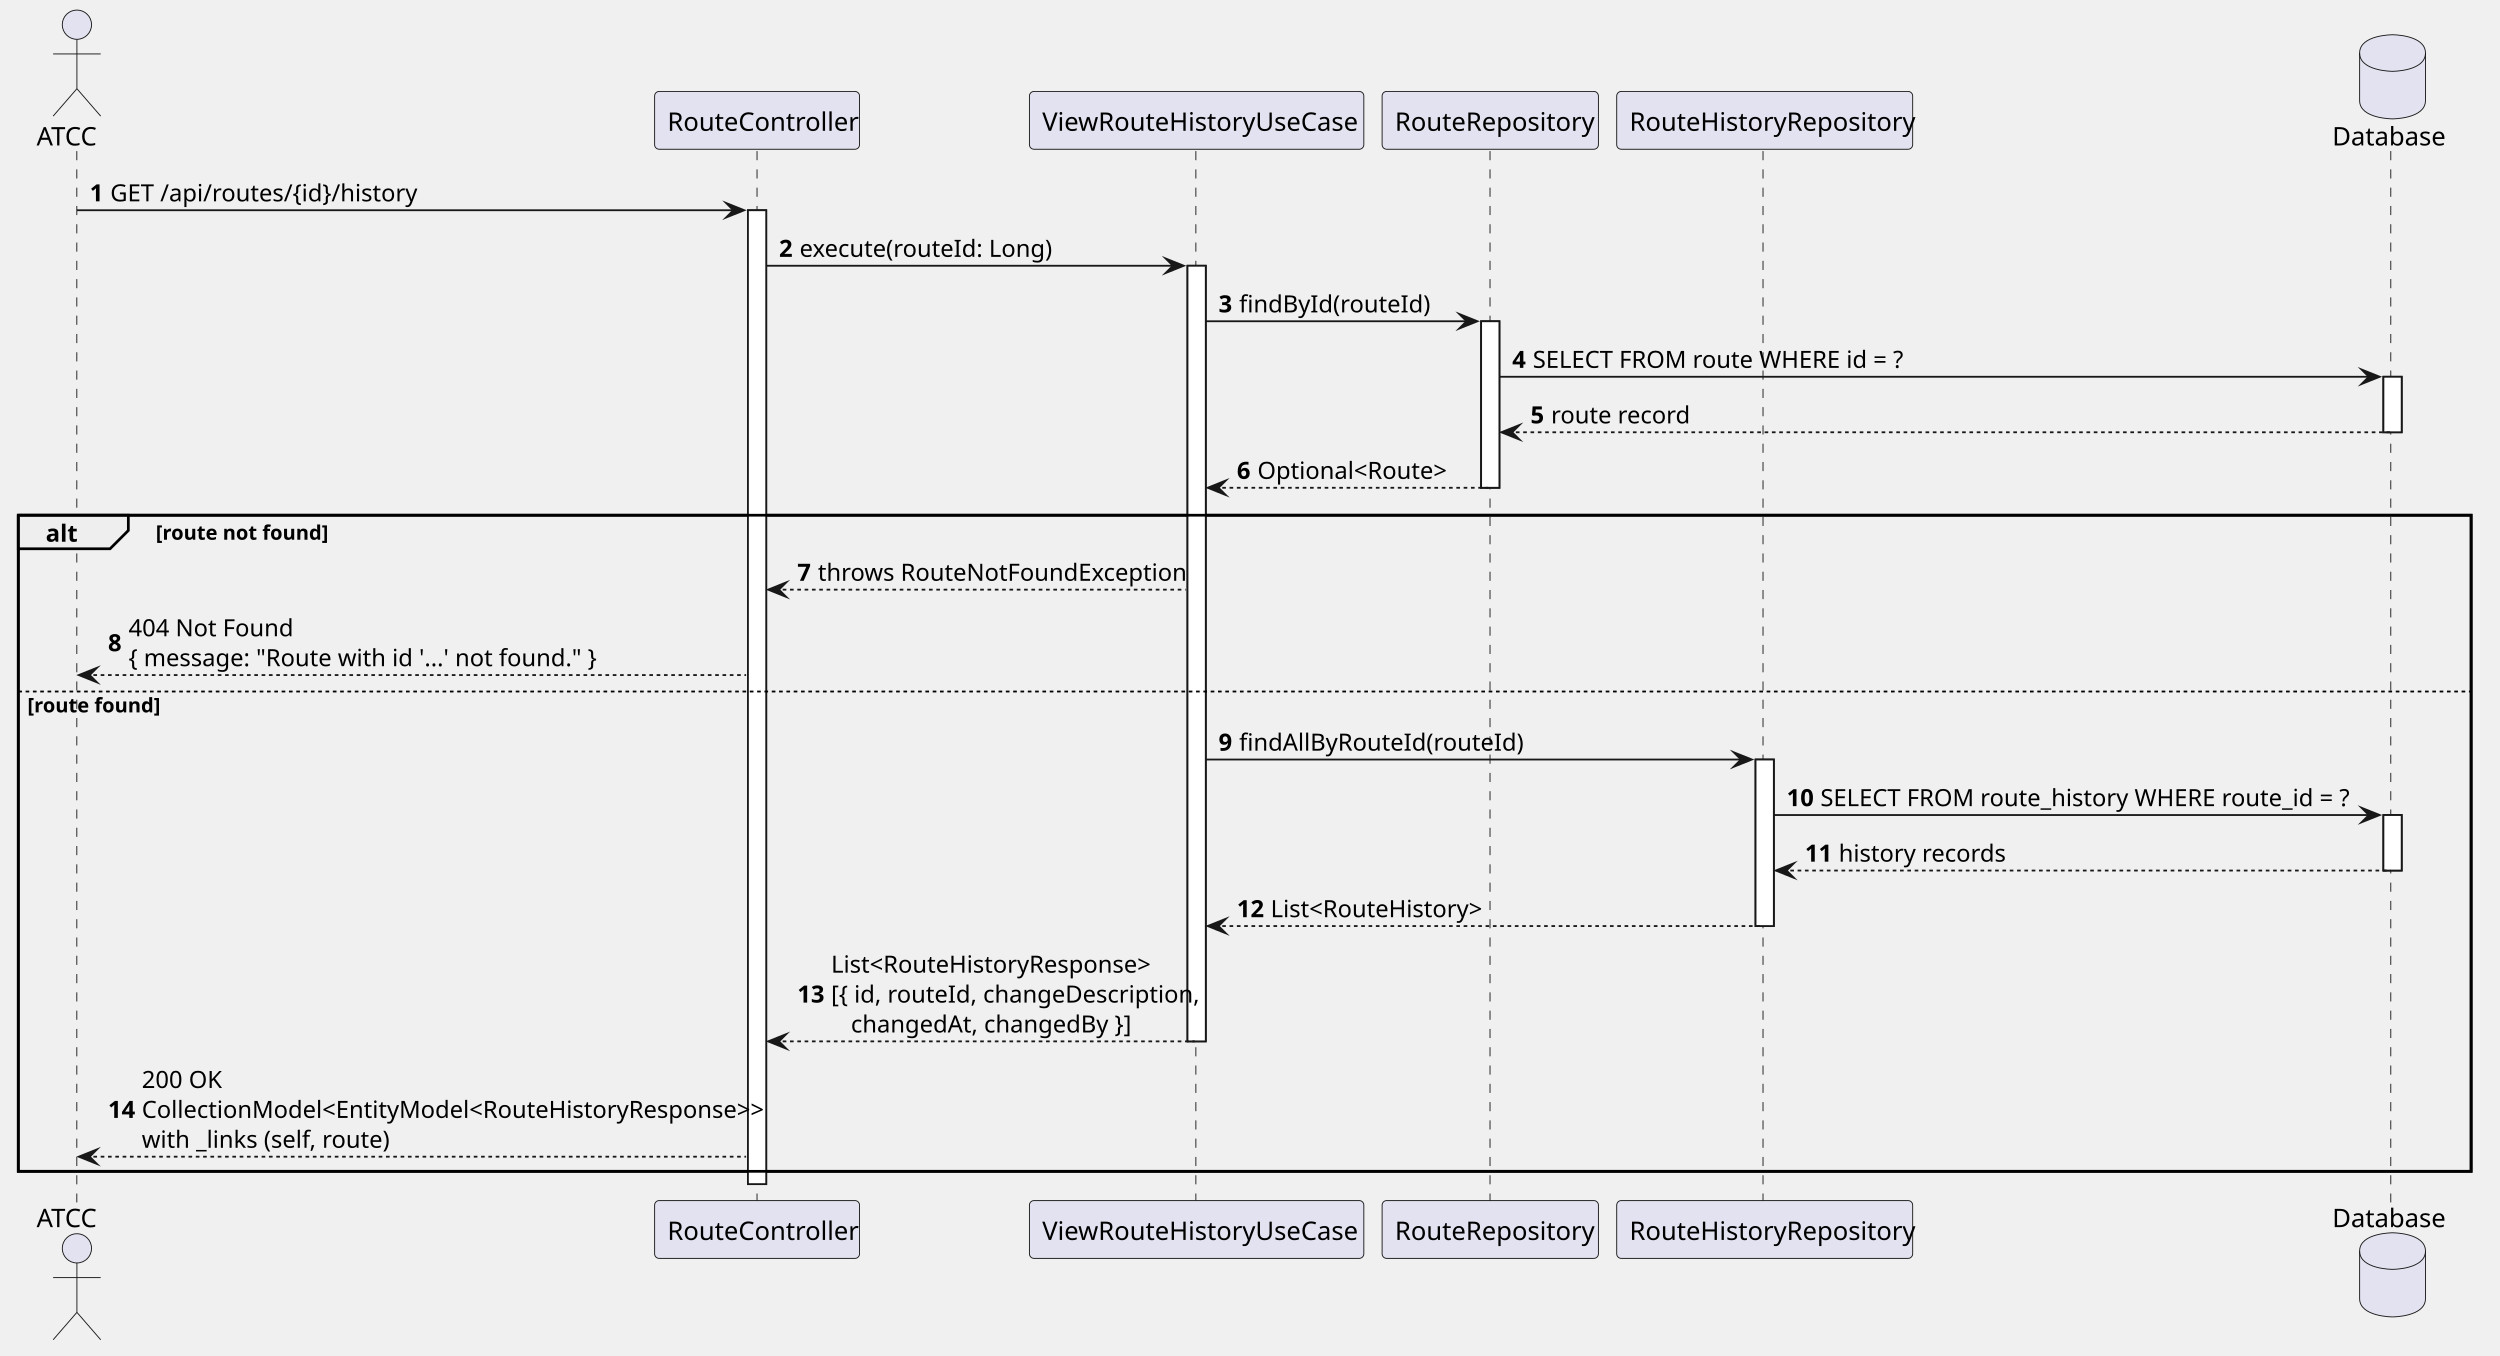
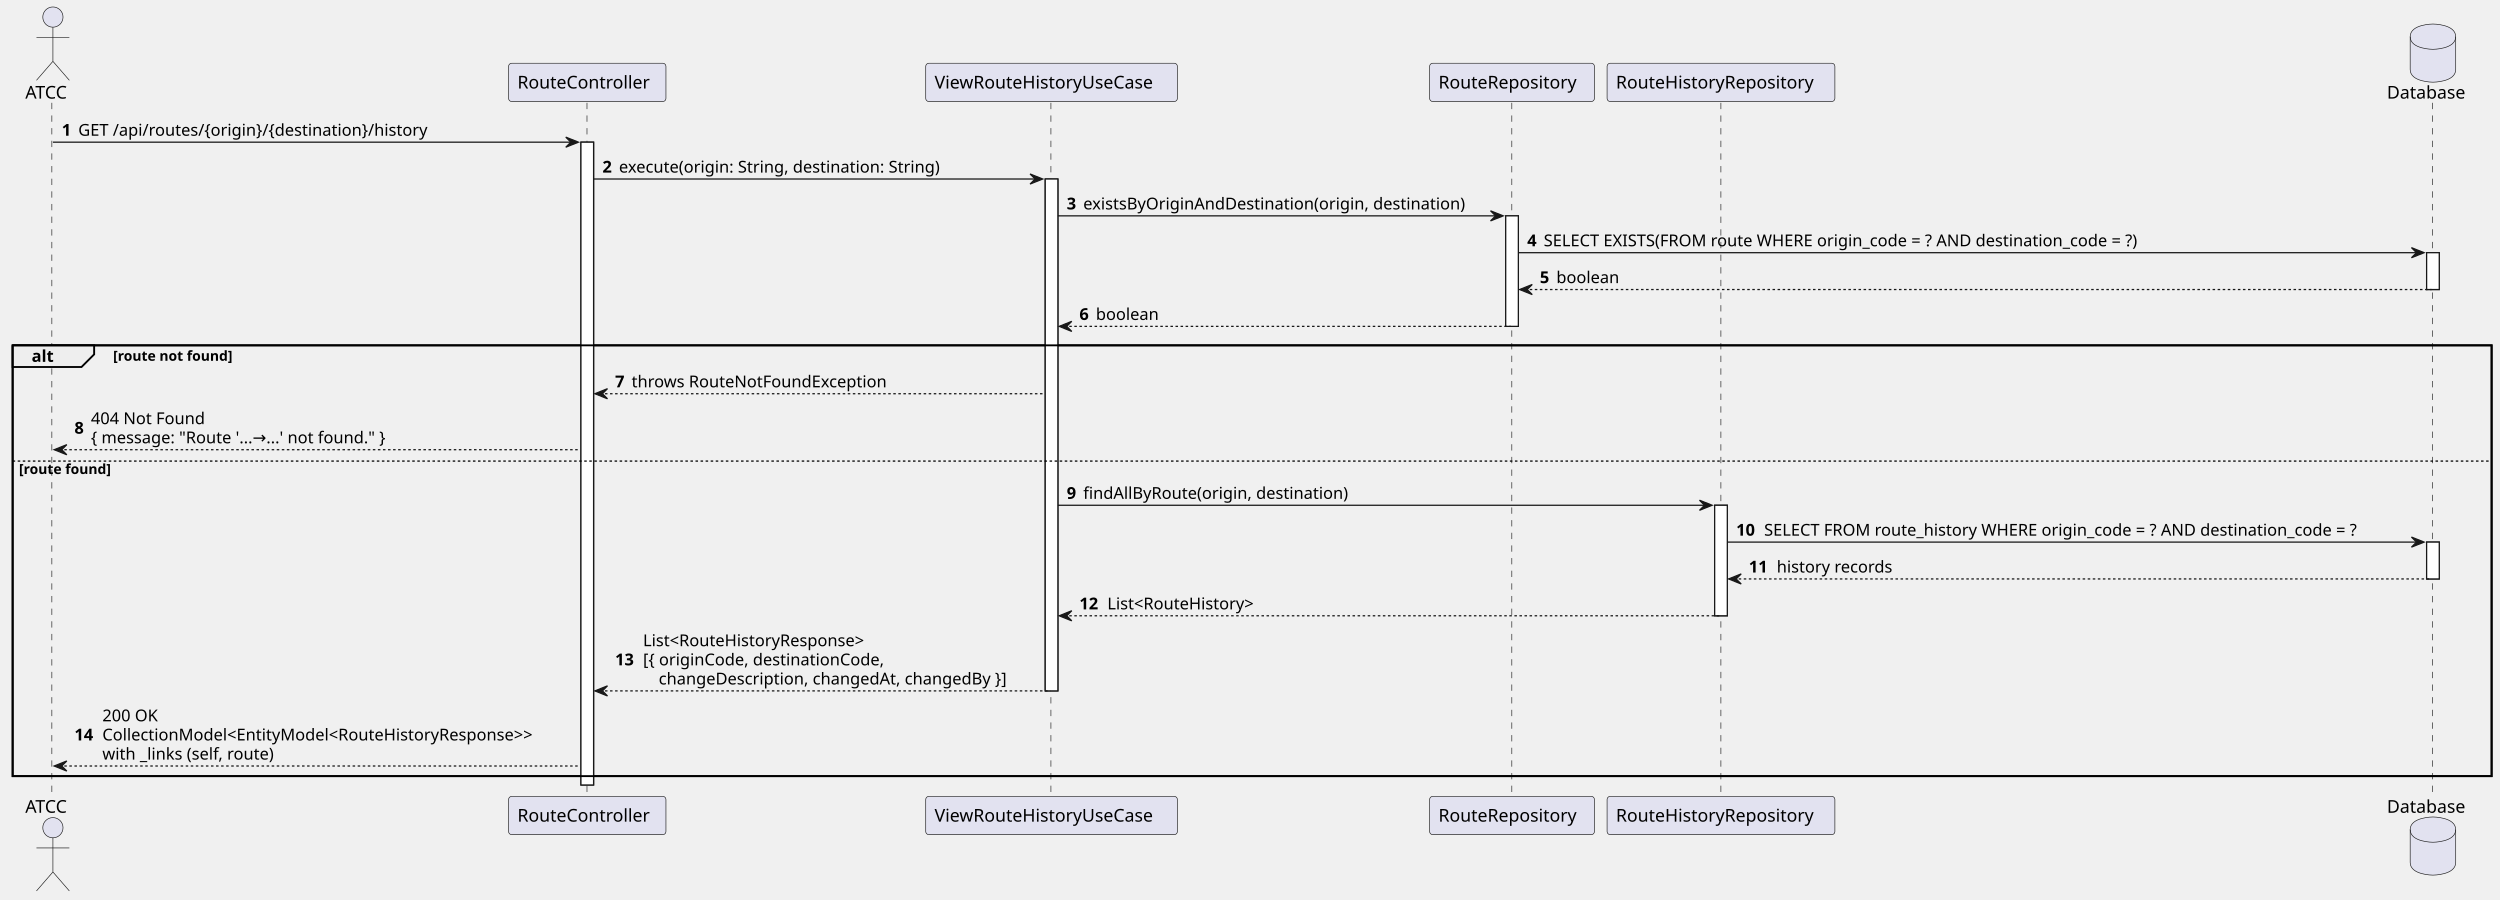
- <svg xmlns="http://www.w3.org/2000/svg" contentStyleType="text/css" data-diagram-type="SEQUENCE" height="741px" preserveAspectRatio="none" style="width:1367px;height:741px;background:#FFFFFF;" version="1.1" viewBox="0 0 1367 741" width="1367px" zoomAndPan="magnify">
+ <svg xmlns="http://www.w3.org/2000/svg" contentStyleType="text/css" data-diagram-type="SEQUENCE" height="711px" preserveAspectRatio="none" style="width:1977px;height:711px;background:#FFFFFF;" version="1.1" viewBox="0 0 1977 711" width="1977px" zoomAndPan="magnify">
  <defs />
  <g>
    <g>
-       <rect fill="#FFFFFF" height="532.516" style="stroke:#181818;stroke-width:1;" width="10" x="408.969" y="114.961" />
-     </g>
-     <g>
-       <rect fill="#FFFFFF" height="424.109" style="stroke:#181818;stroke-width:1;" width="10" x="649.32" y="145.312" />
-     </g>
-     <g>
-       <rect fill="#FFFFFF" height="91.055" style="stroke:#181818;stroke-width:1;" width="10" x="809.878" y="175.664" />
-     </g>
-     <g>
-       <rect fill="#FFFFFF" height="91.055" style="stroke:#181818;stroke-width:1;" width="10" x="959.933" y="415.312" />
-     </g>
-     <g>
-       <rect fill="#FFFFFF" height="30.352" style="stroke:#181818;stroke-width:1;" width="10" x="1303.244" y="206.016" />
-     </g>
-     <g>
-       <rect fill="#FFFFFF" height="30.352" style="stroke:#181818;stroke-width:1;" width="10" x="1303.244" y="445.664" />
-     </g>
-     <rect fill="none" height="358.758" style="stroke:#000000;stroke-width:1.5;" width="1341.209" x="10" y="281.719" />
-     <g class="participant-lifeline" data-entity-uid="part1" data-qualified-name="Actor" data-source-line="2" id="part1-lifeline">
-       <g>
-         <rect fill="#000000" fill-opacity="0" height="574.867" width="8" x="38.055" y="82.609" />
-         <line style="stroke:#181818;stroke-width:0.5;stroke-dasharray:5,5;" x1="42" x2="42" y1="82.609" y2="657.477" />
-       </g>
-     </g>
-     <g class="participant-lifeline" data-entity-uid="part2" data-qualified-name="Ctrl" data-source-line="3" id="part2-lifeline">
-       <g>
-         <rect fill="#000000" fill-opacity="0" height="574.867" width="8" x="409.969" y="82.609" />
-         <line style="stroke:#181818;stroke-width:0.5;stroke-dasharray:5,5;" x1="413.945" x2="413.945" y1="82.609" y2="657.477" />
-       </g>
-     </g>
-     <g class="participant-lifeline" data-entity-uid="part3" data-qualified-name="UC" data-source-line="4" id="part3-lifeline">
-       <g>
-         <rect fill="#000000" fill-opacity="0" height="574.867" width="8" x="650.32" y="82.609" />
-         <line style="stroke:#181818;stroke-width:0.5;stroke-dasharray:5,5;" x1="653.899" x2="653.899" y1="82.609" y2="657.477" />
-       </g>
-     </g>
-     <g class="participant-lifeline" data-entity-uid="part4" data-qualified-name="RouteRepo" data-source-line="5" id="part4-lifeline">
-       <g>
-         <rect fill="#000000" fill-opacity="0" height="574.867" width="8" x="810.878" y="82.609" />
-         <line style="stroke:#181818;stroke-width:0.5;stroke-dasharray:5,5;" x1="814.74" x2="814.74" y1="82.609" y2="657.477" />
-       </g>
-     </g>
-     <g class="participant-lifeline" data-entity-uid="part5" data-qualified-name="HistoryRepo" data-source-line="6" id="part5-lifeline">
-       <g>
-         <rect fill="#000000" fill-opacity="0" height="574.867" width="8" x="960.933" y="82.609" />
-         <line style="stroke:#181818;stroke-width:0.5;stroke-dasharray:5,5;" x1="964.016" x2="964.016" y1="82.609" y2="657.477" />
-       </g>
-     </g>
-     <g class="participant-lifeline" data-entity-uid="part6" data-qualified-name="DB" data-source-line="7" id="part6-lifeline">
-       <g>
-         <rect fill="#000000" fill-opacity="0" height="574.867" width="8" x="1304.244" y="82.609" />
-         <line style="stroke:#181818;stroke-width:0.5;stroke-dasharray:5,5;" x1="1307.279" x2="1307.279" y1="82.609" y2="657.477" />
-       </g>
-     </g>
-     <g class="participant participant-head" data-entity-uid="part1" data-qualified-name="Actor" data-source-line="2" id="part1-head">
-       <text fill="#000000" font-family="sans-serif" font-size="14" lengthAdjust="spacing" textLength="38.11" x="20" y="79.533">ATCC</text>
-       <ellipse cx="42.055" cy="13.5" fill="#E2E2F0" rx="8" ry="8" style="stroke:#181818;stroke-width:0.5;" />
-       <path d="M42.055,21.5 L42.055,48.5 M29.055,29.5 L55.055,29.5 M42.055,48.5 L29.055,63.5 M42.055,48.5 L55.055,63.5" fill="none" style="stroke:#181818;stroke-width:0.5;" />
-     </g>
-     <g class="participant participant-tail" data-entity-uid="part1" data-qualified-name="Actor" data-source-line="2" id="part1-tail">
-       <text fill="#000000" font-family="sans-serif" font-size="14" lengthAdjust="spacing" textLength="38.11" x="20" y="671.01">ATCC</text>
-       <ellipse cx="42.055" cy="682.586" fill="#E2E2F0" rx="8" ry="8" style="stroke:#181818;stroke-width:0.5;" />
-       <path d="M42.055,690.586 L42.055,717.586 M29.055,698.586 L55.055,698.586 M42.055,717.586 L29.055,732.586 M42.055,717.586 L55.055,732.586" fill="none" style="stroke:#181818;stroke-width:0.5;" />
-     </g>
-     <g class="participant participant-head" data-entity-uid="part2" data-qualified-name="Ctrl" data-source-line="3" id="part2-head">
-       <rect fill="#E2E2F0" height="31.609" rx="2.5" ry="2.5" style="stroke:#181818;stroke-width:0.5;" width="112.048" x="357.945" y="50" />
-       <text fill="#000000" font-family="sans-serif" font-size="14" lengthAdjust="spacing" textLength="98.048" x="364.945" y="71.533">RouteController</text>
-     </g>
-     <g class="participant participant-tail" data-entity-uid="part2" data-qualified-name="Ctrl" data-source-line="3" id="part2-tail">
-       <rect fill="#E2E2F0" height="31.609" rx="2.5" ry="2.5" style="stroke:#181818;stroke-width:0.5;" width="112.048" x="357.945" y="656.477" />
-       <text fill="#000000" font-family="sans-serif" font-size="14" lengthAdjust="spacing" textLength="98.048" x="364.945" y="678.01">RouteController</text>
-     </g>
-     <g class="participant participant-head" data-entity-uid="part3" data-qualified-name="UC" data-source-line="4" id="part3-head">
-       <rect fill="#E2E2F0" height="31.609" rx="2.5" ry="2.5" style="stroke:#181818;stroke-width:0.5;" width="182.841" x="562.899" y="50" />
-       <text fill="#000000" font-family="sans-serif" font-size="14" lengthAdjust="spacing" textLength="168.841" x="569.899" y="71.533">ViewRouteHistoryUseCase</text>
-     </g>
-     <g class="participant participant-tail" data-entity-uid="part3" data-qualified-name="UC" data-source-line="4" id="part3-tail">
-       <rect fill="#E2E2F0" height="31.609" rx="2.5" ry="2.5" style="stroke:#181818;stroke-width:0.5;" width="182.841" x="562.899" y="656.477" />
-       <text fill="#000000" font-family="sans-serif" font-size="14" lengthAdjust="spacing" textLength="168.841" x="569.899" y="678.01">ViewRouteHistoryUseCase</text>
-     </g>
-     <g class="participant participant-head" data-entity-uid="part4" data-qualified-name="RouteRepo" data-source-line="5" id="part4-head">
-       <rect fill="#E2E2F0" height="31.609" rx="2.5" ry="2.5" style="stroke:#181818;stroke-width:0.5;" width="118.275" x="755.74" y="50" />
-       <text fill="#000000" font-family="sans-serif" font-size="14" lengthAdjust="spacing" textLength="104.275" x="762.74" y="71.533">RouteRepository</text>
-     </g>
-     <g class="participant participant-tail" data-entity-uid="part4" data-qualified-name="RouteRepo" data-source-line="5" id="part4-tail">
-       <rect fill="#E2E2F0" height="31.609" rx="2.5" ry="2.5" style="stroke:#181818;stroke-width:0.5;" width="118.275" x="755.74" y="656.477" />
-       <text fill="#000000" font-family="sans-serif" font-size="14" lengthAdjust="spacing" textLength="104.275" x="762.74" y="678.01">RouteRepository</text>
-     </g>
-     <g class="participant participant-head" data-entity-uid="part5" data-qualified-name="HistoryRepo" data-source-line="6" id="part5-head">
-       <rect fill="#E2E2F0" height="31.609" rx="2.5" ry="2.5" style="stroke:#181818;stroke-width:0.5;" width="161.834" x="884.016" y="50" />
-       <text fill="#000000" font-family="sans-serif" font-size="14" lengthAdjust="spacing" textLength="147.834" x="891.016" y="71.533">RouteHistoryRepository</text>
-     </g>
-     <g class="participant participant-tail" data-entity-uid="part5" data-qualified-name="HistoryRepo" data-source-line="6" id="part5-tail">
-       <rect fill="#E2E2F0" height="31.609" rx="2.5" ry="2.5" style="stroke:#181818;stroke-width:0.5;" width="161.834" x="884.016" y="656.477" />
-       <text fill="#000000" font-family="sans-serif" font-size="14" lengthAdjust="spacing" textLength="147.834" x="891.016" y="678.01">RouteHistoryRepository</text>
-     </g>
-     <g class="participant participant-head" data-entity-uid="part6" data-qualified-name="DB" data-source-line="7" id="part6-head">
-       <text fill="#000000" font-family="sans-serif" font-size="14" lengthAdjust="spacing" textLength="59.931" x="1275.279" y="79.533">Database</text>
-       <path d="M1290.244,29 C1290.244,19 1308.244,19 1308.244,19 C1308.244,19 1326.244,19 1326.244,29 L1326.244,55 C1326.244,65 1308.244,65 1308.244,65 C1308.244,65 1290.244,65 1290.244,55 L1290.244,29" fill="#E2E2F0" style="stroke:#181818;stroke-width:0.5;" />
-       <path d="M1290.244,29 C1290.244,39 1308.244,39 1308.244,39 C1308.244,39 1326.244,39 1326.244,29" fill="none" style="stroke:#181818;stroke-width:0.5;" />
-     </g>
-     <g class="participant participant-tail" data-entity-uid="part6" data-qualified-name="DB" data-source-line="7" id="part6-tail">
-       <text fill="#000000" font-family="sans-serif" font-size="14" lengthAdjust="spacing" textLength="59.931" x="1275.279" y="671.01">Database</text>
-       <path d="M1290.244,684.086 C1290.244,674.086 1308.244,674.086 1308.244,674.086 C1308.244,674.086 1326.244,674.086 1326.244,684.086 L1326.244,710.086 C1326.244,720.086 1308.244,720.086 1308.244,720.086 C1308.244,720.086 1290.244,720.086 1290.244,710.086 L1290.244,684.086" fill="#E2E2F0" style="stroke:#181818;stroke-width:0.5;" />
-       <path d="M1290.244,684.086 C1290.244,694.086 1308.244,694.086 1308.244,694.086 C1308.244,694.086 1326.244,694.086 1326.244,684.086" fill="none" style="stroke:#181818;stroke-width:0.5;" />
-     </g>
-     <g>
-       <rect fill="#FFFFFF" height="532.516" style="stroke:#181818;stroke-width:1;" width="10" x="408.969" y="114.961" />
-     </g>
-     <g>
-       <rect fill="#FFFFFF" height="424.109" style="stroke:#181818;stroke-width:1;" width="10" x="649.32" y="145.312" />
-     </g>
-     <g>
-       <rect fill="#FFFFFF" height="91.055" style="stroke:#181818;stroke-width:1;" width="10" x="809.878" y="175.664" />
-     </g>
-     <g>
-       <rect fill="#FFFFFF" height="91.055" style="stroke:#181818;stroke-width:1;" width="10" x="959.933" y="415.312" />
-     </g>
-     <g>
-       <rect fill="#FFFFFF" height="30.352" style="stroke:#181818;stroke-width:1;" width="10" x="1303.244" y="206.016" />
-     </g>
-     <g>
-       <rect fill="#FFFFFF" height="30.352" style="stroke:#181818;stroke-width:1;" width="10" x="1303.244" y="445.664" />
-     </g>
-     <g class="message" data-entity-1="part1" data-entity-2="part2" data-source-line="9" id="msg1">
-       <polygon fill="#181818" points="396.969,110.961,406.969,114.961,396.969,118.961,400.969,114.961" style="stroke:#181818;stroke-width:1;stroke-linejoin:miter;stroke-miterlimit:10;" />
-       <line style="stroke:#181818;stroke-width:1;" x1="42.055" x2="402.969" y1="114.961" y2="114.961" />
-       <text fill="#000000" font-family="sans-serif" font-size="13" font-weight="700" lengthAdjust="spacing" textLength="7.23" x="49.055" y="110.105">1</text>
-       <text fill="#000000" font-family="sans-serif" font-size="13" lengthAdjust="spacing" textLength="155.352" x="60.285" y="110.105">GET /api/routes/{id}/history</text>
-     </g>
-     <g class="message" data-entity-1="part2" data-entity-2="part3" data-source-line="12" id="msg2">
-       <polygon fill="#181818" points="637.32,141.312,647.32,145.312,637.32,149.312,641.32,145.312" style="stroke:#181818;stroke-width:1;stroke-linejoin:miter;stroke-miterlimit:10;" />
-       <line style="stroke:#181818;stroke-width:1;" x1="418.969" x2="643.32" y1="145.312" y2="145.312" />
-       <text fill="#000000" font-family="sans-serif" font-size="13" font-weight="700" lengthAdjust="spacing" textLength="7.23" x="425.969" y="140.456">2</text>
-       <text fill="#000000" font-family="sans-serif" font-size="13" lengthAdjust="spacing" textLength="130.806" x="437.199" y="140.456">execute(routeId: Long)</text>
-     </g>
-     <g class="message" data-entity-1="part3" data-entity-2="part4" data-source-line="15" id="msg3">
-       <polygon fill="#181818" points="797.878,171.664,807.878,175.664,797.878,179.664,801.878,175.664" style="stroke:#181818;stroke-width:1;stroke-linejoin:miter;stroke-miterlimit:10;" />
-       <line style="stroke:#181818;stroke-width:1;" x1="659.32" x2="803.878" y1="175.664" y2="175.664" />
-       <text fill="#000000" font-family="sans-serif" font-size="13" font-weight="700" lengthAdjust="spacing" textLength="7.23" x="666.32" y="170.808">3</text>
-       <text fill="#000000" font-family="sans-serif" font-size="13" lengthAdjust="spacing" textLength="96.103" x="677.55" y="170.808">findById(routeId)</text>
-     </g>
-     <g class="message" data-entity-1="part4" data-entity-2="part6" data-source-line="17" id="msg4">
-       <polygon fill="#181818" points="1291.244,202.016,1301.244,206.016,1291.244,210.016,1295.244,206.016" style="stroke:#181818;stroke-width:1;stroke-linejoin:miter;stroke-miterlimit:10;" />
-       <line style="stroke:#181818;stroke-width:1;" x1="819.878" x2="1297.244" y1="206.016" y2="206.016" />
-       <text fill="#000000" font-family="sans-serif" font-size="13" font-weight="700" lengthAdjust="spacing" textLength="7.23" x="826.878" y="201.159">4</text>
-       <text fill="#000000" font-family="sans-serif" font-size="13" lengthAdjust="spacing" textLength="213.472" x="838.108" y="201.159">SELECT FROM route WHERE id = ?</text>
-     </g>
-     <g class="message" data-entity-1="part6" data-entity-2="part4" data-source-line="19" id="msg5">
-       <polygon fill="#181818" points="830.878,232.367,820.878,236.367,830.878,240.367,826.878,236.367" style="stroke:#181818;stroke-width:1;stroke-linejoin:miter;stroke-miterlimit:10;" />
-       <line style="stroke:#181818;stroke-width:1;stroke-dasharray:2,2;" x1="824.878" x2="1307.244" y1="236.367" y2="236.367" />
-       <text fill="#000000" font-family="sans-serif" font-size="13" font-weight="700" lengthAdjust="spacing" textLength="7.23" x="836.878" y="231.511">5</text>
-       <text fill="#000000" font-family="sans-serif" font-size="13" lengthAdjust="spacing" textLength="70.091" x="848.108" y="231.511">route record</text>
-     </g>
-     <g class="message" data-entity-1="part4" data-entity-2="part3" data-source-line="21" id="msg6">
-       <polygon fill="#181818" points="670.32,262.719,660.32,266.719,670.32,270.719,666.32,266.719" style="stroke:#181818;stroke-width:1;stroke-linejoin:miter;stroke-miterlimit:10;" />
-       <line style="stroke:#181818;stroke-width:1;stroke-dasharray:2,2;" x1="664.32" x2="813.878" y1="266.719" y2="266.719" />
-       <text fill="#000000" font-family="sans-serif" font-size="13" font-weight="700" lengthAdjust="spacing" textLength="7.23" x="676.32" y="261.862">6</text>
-       <text fill="#000000" font-family="sans-serif" font-size="13" lengthAdjust="spacing" textLength="98.293" x="687.55" y="261.862">Optional&lt;Route&gt;</text>
-     </g>
-     <path d="M10,281.719 L70.171,281.719 L70.171,290.07 L60.171,300.07 L10,300.07 L10,281.719" fill="#EEEEEE" style="stroke:#000000;stroke-width:1.5;" />
-     <rect fill="none" height="358.758" style="stroke:#000000;stroke-width:1.5;" width="1341.209" x="10" y="281.719" />
-     <text fill="#000000" font-family="sans-serif" font-size="13" font-weight="700" lengthAdjust="spacing" textLength="15.171" x="25" y="296.214">alt</text>
-     <text fill="#000000" font-family="sans-serif" font-size="11" font-weight="700" lengthAdjust="spacing" textLength="88.58" x="85.171" y="295.138">[route not found]</text>
-     <g class="message" data-entity-1="part3" data-entity-2="part2" data-source-line="25" id="msg7">
-       <polygon fill="#181818" points="429.969,318.422,419.969,322.422,429.969,326.422,425.969,322.422" style="stroke:#181818;stroke-width:1;stroke-linejoin:miter;stroke-miterlimit:10;" />
-       <line style="stroke:#181818;stroke-width:1;stroke-dasharray:2,2;" x1="423.969" x2="648.32" y1="322.422" y2="322.422" />
-       <text fill="#000000" font-family="sans-serif" font-size="13" font-weight="700" lengthAdjust="spacing" textLength="7.23" x="435.969" y="317.565">7</text>
-       <text fill="#000000" font-family="sans-serif" font-size="13" lengthAdjust="spacing" textLength="190.773" x="447.199" y="317.565">throws RouteNotFoundException</text>
-     </g>
-     <g class="message" data-entity-1="part2" data-entity-2="part1" data-source-line="26" id="msg8">
-       <polygon fill="#181818" points="53.055,365.125,43.055,369.125,53.055,373.125,49.055,369.125" style="stroke:#181818;stroke-width:1;stroke-linejoin:miter;stroke-miterlimit:10;" />
-       <line style="stroke:#181818;stroke-width:1;stroke-dasharray:2,2;" x1="47.055" x2="407.969" y1="369.125" y2="369.125" />
-       <text fill="#000000" font-family="sans-serif" font-size="13" font-weight="700" lengthAdjust="spacing" textLength="7.23" x="59.055" y="356.093">8</text>
-       <text fill="#000000" font-family="sans-serif" font-size="13" lengthAdjust="spacing" textLength="86.004" x="70.285" y="347.917">404 Not Found</text>
-       <text fill="#000000" font-family="sans-serif" font-size="13" lengthAdjust="spacing" textLength="241.109" x="70.285" y="364.269">{ message: "Route with id '...' not found." }</text>
-     </g>
-     <line style="stroke:#000000;stroke-width:1;stroke-dasharray:2,2;" x1="10" x2="1351.209" y1="378.125" y2="378.125" />
-     <text fill="#000000" font-family="sans-serif" font-size="11" font-weight="700" lengthAdjust="spacing" textLength="68.422" x="15" y="389.544">[route found]</text>
-     <g class="message" data-entity-1="part3" data-entity-2="part5" data-source-line="28" id="msg9">
-       <polygon fill="#181818" points="947.933,411.312,957.933,415.312,947.933,419.312,951.933,415.312" style="stroke:#181818;stroke-width:1;stroke-linejoin:miter;stroke-miterlimit:10;" />
-       <line style="stroke:#181818;stroke-width:1;" x1="659.32" x2="953.933" y1="415.312" y2="415.312" />
-       <text fill="#000000" font-family="sans-serif" font-size="13" font-weight="700" lengthAdjust="spacing" textLength="7.23" x="666.32" y="410.456">9</text>
-       <text fill="#000000" font-family="sans-serif" font-size="13" lengthAdjust="spacing" textLength="145.241" x="677.55" y="410.456">findAllByRouteId(routeId)</text>
-     </g>
-     <g class="message" data-entity-1="part5" data-entity-2="part6" data-source-line="30" id="msg10">
-       <polygon fill="#181818" points="1291.244,441.664,1301.244,445.664,1291.244,449.664,1295.244,445.664" style="stroke:#181818;stroke-width:1;stroke-linejoin:miter;stroke-miterlimit:10;" />
-       <line style="stroke:#181818;stroke-width:1;" x1="969.933" x2="1297.244" y1="445.664" y2="445.664" />
-       <text fill="#000000" font-family="sans-serif" font-size="13" font-weight="700" lengthAdjust="spacing" textLength="14.46" x="976.933" y="440.808">10</text>
-       <text fill="#000000" font-family="sans-serif" font-size="13" lengthAdjust="spacing" textLength="295.852" x="995.393" y="440.808">SELECT FROM route_history WHERE route_id = ?</text>
-     </g>
-     <g class="message" data-entity-1="part6" data-entity-2="part5" data-source-line="32" id="msg11">
-       <polygon fill="#181818" points="980.933,472.016,970.933,476.016,980.933,480.016,976.933,476.016" style="stroke:#181818;stroke-width:1;stroke-linejoin:miter;stroke-miterlimit:10;" />
-       <line style="stroke:#181818;stroke-width:1;stroke-dasharray:2,2;" x1="974.933" x2="1307.244" y1="476.016" y2="476.016" />
-       <text fill="#000000" font-family="sans-serif" font-size="13" font-weight="700" lengthAdjust="spacing" textLength="14.46" x="986.933" y="471.159">11</text>
-       <text fill="#000000" font-family="sans-serif" font-size="13" lengthAdjust="spacing" textLength="85.249" x="1005.393" y="471.159">history records</text>
-     </g>
-     <g class="message" data-entity-1="part5" data-entity-2="part3" data-source-line="34" id="msg12">
-       <polygon fill="#181818" points="670.32,502.367,660.32,506.367,670.32,510.367,666.32,506.367" style="stroke:#181818;stroke-width:1;stroke-linejoin:miter;stroke-miterlimit:10;" />
-       <line style="stroke:#181818;stroke-width:1;stroke-dasharray:2,2;" x1="664.32" x2="963.933" y1="506.367" y2="506.367" />
-       <text fill="#000000" font-family="sans-serif" font-size="13" font-weight="700" lengthAdjust="spacing" textLength="14.46" x="676.32" y="501.511">12</text>
-       <text fill="#000000" font-family="sans-serif" font-size="13" lengthAdjust="spacing" textLength="110.551" x="694.78" y="501.511">List&lt;RouteHistory&gt;</text>
-     </g>
-     <g class="message" data-entity-1="part3" data-entity-2="part2" data-source-line="37" id="msg13">
-       <polygon fill="#181818" points="429.969,565.422,419.969,569.422,429.969,573.422,425.969,569.422" style="stroke:#181818;stroke-width:1;stroke-linejoin:miter;stroke-miterlimit:10;" />
-       <line style="stroke:#181818;stroke-width:1;stroke-dasharray:2,2;" x1="423.969" x2="653.32" y1="569.422" y2="569.422" />
-       <text fill="#000000" font-family="sans-serif" font-size="13" font-weight="700" lengthAdjust="spacing" textLength="14.46" x="435.969" y="548.214">13</text>
-       <text fill="#000000" font-family="sans-serif" font-size="13" lengthAdjust="spacing" textLength="169.089" x="454.429" y="531.862">List&lt;RouteHistoryResponse&gt;</text>
-       <text fill="#000000" font-family="sans-serif" font-size="13" lengthAdjust="spacing" textLength="187.891" x="454.429" y="548.214">[{ id, routeId, changeDescription,</text>
-       <text fill="#000000" font-family="sans-serif" font-size="13" lengthAdjust="spacing" textLength="146.002" x="465.265" y="564.565">changedAt, changedBy }]</text>
-     </g>
-     <g class="message" data-entity-1="part2" data-entity-2="part1" data-source-line="39" id="msg14">
-       <polygon fill="#181818" points="53.055,628.477,43.055,632.477,53.055,636.477,49.055,632.477" style="stroke:#181818;stroke-width:1;stroke-linejoin:miter;stroke-miterlimit:10;" />
-       <line style="stroke:#181818;stroke-width:1;stroke-dasharray:2,2;" x1="47.055" x2="407.969" y1="632.477" y2="632.477" />
-       <text fill="#000000" font-family="sans-serif" font-size="13" font-weight="700" lengthAdjust="spacing" textLength="14.46" x="59.055" y="611.269">14</text>
-       <text fill="#000000" font-family="sans-serif" font-size="13" lengthAdjust="spacing" textLength="44.084" x="77.515" y="594.917">200 OK</text>
-       <text fill="#000000" font-family="sans-serif" font-size="13" lengthAdjust="spacing" textLength="324.454" x="77.515" y="611.269">CollectionModel&lt;EntityModel&lt;RouteHistoryResponse&gt;&gt;</text>
-       <text fill="#000000" font-family="sans-serif" font-size="13" lengthAdjust="spacing" textLength="129.321" x="77.515" y="627.62">with _links (self, route)</text>
+       <rect fill="#FFFFFF" height="508.328" style="stroke:#181818;stroke-width:1;" width="10" x="459.408" y="112.43" />
+     </g>
+     <g>
+       <rect fill="#FFFFFF" height="404.797" style="stroke:#181818;stroke-width:1;" width="10" x="826.572" y="141.562" />
+     </g>
+     <g>
+       <rect fill="#FFFFFF" height="87.398" style="stroke:#181818;stroke-width:1;" width="10" x="1190.71" y="170.695" />
+     </g>
+     <g>
+       <rect fill="#FFFFFF" height="87.398" style="stroke:#181818;stroke-width:1;" width="10" x="1355.955" y="399.562" />
+     </g>
+     <g>
+       <rect fill="#FFFFFF" height="29.133" style="stroke:#181818;stroke-width:1;" width="10" x="1918.971" y="199.828" />
+     </g>
+     <g>
+       <rect fill="#FFFFFF" height="29.133" style="stroke:#181818;stroke-width:1;" width="10" x="1918.971" y="428.695" />
+     </g>
+     <rect fill="none" height="340.664" style="stroke:#000000;stroke-width:1.5;" width="1960.372" x="10" y="273.094" />
+     <g>
+       <rect fill="#000000" fill-opacity="0" height="549.461" width="8" x="37.84" y="81.297" />
+       <line style="stroke:#181818;stroke-width:0.5;stroke-dasharray:5,5;" x1="41" x2="41" y1="81.297" y2="630.758" />
+     </g>
+     <g>
+       <rect fill="#000000" fill-opacity="0" height="549.461" width="8" x="460.408" y="81.297" />
+       <line style="stroke:#181818;stroke-width:0.5;stroke-dasharray:5,5;" x1="464.188" x2="464.188" y1="81.297" y2="630.758" />
+     </g>
+     <g>
+       <rect fill="#000000" fill-opacity="0" height="549.461" width="8" x="827.572" y="81.297" />
+       <line style="stroke:#181818;stroke-width:0.5;stroke-dasharray:5,5;" x1="831.062" x2="831.062" y1="81.297" y2="630.758" />
+     </g>
+     <g>
+       <rect fill="#000000" fill-opacity="0" height="549.461" width="8" x="1191.71" y="81.297" />
+       <line style="stroke:#181818;stroke-width:0.5;stroke-dasharray:5,5;" x1="1195.54" x2="1195.54" y1="81.297" y2="630.758" />
+     </g>
+     <g>
+       <rect fill="#000000" fill-opacity="0" height="549.461" width="8" x="1356.955" y="81.297" />
+       <line style="stroke:#181818;stroke-width:0.5;stroke-dasharray:5,5;" x1="1360.881" x2="1360.881" y1="81.297" y2="630.758" />
+     </g>
+     <g>
+       <rect fill="#000000" fill-opacity="0" height="549.461" width="8" x="1919.971" y="81.297" />
+       <line style="stroke:#181818;stroke-width:0.5;stroke-dasharray:5,5;" x1="1923.571" x2="1923.571" y1="81.297" y2="630.758" />
+     </g>
+     <g class="participant participant-head" data-participant="Actor">
+       <text fill="#000000" font-family="sans-serif" font-size="14" lengthAdjust="spacing" textLength="37.68" x="20" y="77.995">ATCC</text>
+       <ellipse cx="41.84" cy="13.5" fill="#E2E2F0" rx="8" ry="8" style="stroke:#181818;stroke-width:0.5;" />
+       <path d="M41.84,21.5 L41.84,48.5 M28.84,29.5 L54.84,29.5 M41.84,48.5 L28.84,63.5 M41.84,48.5 L54.84,63.5" fill="none" style="stroke:#181818;stroke-width:0.5;" />
+     </g>
+     <g class="participant participant-tail" data-participant="Actor">
+       <text fill="#000000" font-family="sans-serif" font-size="14" lengthAdjust="spacing" textLength="37.68" x="20" y="642.753">ATCC</text>
+       <ellipse cx="41.84" cy="654.555" fill="#E2E2F0" rx="8" ry="8" style="stroke:#181818;stroke-width:0.5;" />
+       <path d="M41.84,662.555 L41.84,689.555 M28.84,670.555 L54.84,670.555 M41.84,689.555 L28.84,704.555 M41.84,689.555 L54.84,704.555" fill="none" style="stroke:#181818;stroke-width:0.5;" />
+     </g>
+     <g class="participant participant-head" data-participant="Ctrl">
+       <rect fill="#E2E2F0" height="30.297" rx="2.5" ry="2.5" style="stroke:#181818;stroke-width:0.5;" width="124.441" x="402.188" y="50" />
+       <text fill="#000000" font-family="sans-serif" font-size="14" lengthAdjust="spacing" textLength="110.441" x="409.188" y="69.995">RouteController</text>
+     </g>
+     <g class="participant participant-tail" data-participant="Ctrl">
+       <rect fill="#E2E2F0" height="30.297" rx="2.5" ry="2.5" style="stroke:#181818;stroke-width:0.5;" width="124.441" x="402.188" y="629.758" />
+       <text fill="#000000" font-family="sans-serif" font-size="14" lengthAdjust="spacing" textLength="110.441" x="409.188" y="649.753">RouteController</text>
+     </g>
+     <g class="participant participant-head" data-participant="UC">
+       <rect fill="#E2E2F0" height="30.297" rx="2.5" ry="2.5" style="stroke:#181818;stroke-width:0.5;" width="199.022" x="732.062" y="50" />
+       <text fill="#000000" font-family="sans-serif" font-size="14" lengthAdjust="spacing" textLength="185.022" x="739.062" y="69.995">ViewRouteHistoryUseCase</text>
+     </g>
+     <g class="participant participant-tail" data-participant="UC">
+       <rect fill="#E2E2F0" height="30.297" rx="2.5" ry="2.5" style="stroke:#181818;stroke-width:0.5;" width="199.022" x="732.062" y="629.758" />
+       <text fill="#000000" font-family="sans-serif" font-size="14" lengthAdjust="spacing" textLength="185.022" x="739.062" y="649.753">ViewRouteHistoryUseCase</text>
+     </g>
+     <g class="participant participant-head" data-participant="RouteRepo">
+       <rect fill="#E2E2F0" height="30.297" rx="2.5" ry="2.5" style="stroke:#181818;stroke-width:0.5;" width="130.341" x="1130.54" y="50" />
+       <text fill="#000000" font-family="sans-serif" font-size="14" lengthAdjust="spacing" textLength="116.341" x="1137.54" y="69.995">RouteRepository</text>
+     </g>
+     <g class="participant participant-tail" data-participant="RouteRepo">
+       <rect fill="#E2E2F0" height="30.297" rx="2.5" ry="2.5" style="stroke:#181818;stroke-width:0.5;" width="130.341" x="1130.54" y="629.758" />
+       <text fill="#000000" font-family="sans-serif" font-size="14" lengthAdjust="spacing" textLength="116.341" x="1137.54" y="649.753">RouteRepository</text>
+     </g>
+     <g class="participant participant-head" data-participant="HistoryRepo">
+       <rect fill="#E2E2F0" height="30.297" rx="2.5" ry="2.5" style="stroke:#181818;stroke-width:0.5;" width="180.148" x="1270.881" y="50" />
+       <text fill="#000000" font-family="sans-serif" font-size="14" lengthAdjust="spacing" textLength="166.148" x="1277.881" y="69.995">RouteHistoryRepository</text>
+     </g>
+     <g class="participant participant-tail" data-participant="HistoryRepo">
+       <rect fill="#E2E2F0" height="30.297" rx="2.5" ry="2.5" style="stroke:#181818;stroke-width:0.5;" width="180.148" x="1270.881" y="629.758" />
+       <text fill="#000000" font-family="sans-serif" font-size="14" lengthAdjust="spacing" textLength="166.148" x="1277.881" y="649.753">RouteHistoryRepository</text>
+     </g>
+     <g class="participant participant-head" data-participant="DB">
+       <text fill="#000000" font-family="sans-serif" font-size="14" lengthAdjust="spacing" textLength="66.801" x="1887.571" y="77.995">Database</text>
+       <path d="M1905.971,29 C1905.971,19 1923.971,19 1923.971,19 C1923.971,19 1941.971,19 1941.971,29 L1941.971,55 C1941.971,65 1923.971,65 1923.971,65 C1923.971,65 1905.971,65 1905.971,55 L1905.971,29" fill="#E2E2F0" style="stroke:#181818;stroke-width:0.5;" />
+       <path d="M1905.971,29 C1905.971,39 1923.971,39 1923.971,39 C1923.971,39 1941.971,39 1941.971,29" fill="none" style="stroke:#181818;stroke-width:0.5;" />
+     </g>
+     <g class="participant participant-tail" data-participant="DB">
+       <text fill="#000000" font-family="sans-serif" font-size="14" lengthAdjust="spacing" textLength="66.801" x="1887.571" y="642.753">Database</text>
+       <path d="M1905.971,656.055 C1905.971,646.055 1923.971,646.055 1923.971,646.055 C1923.971,646.055 1941.971,646.055 1941.971,656.055 L1941.971,682.055 C1941.971,692.055 1923.971,692.055 1923.971,692.055 C1923.971,692.055 1905.971,692.055 1905.971,682.055 L1905.971,656.055" fill="#E2E2F0" style="stroke:#181818;stroke-width:0.5;" />
+       <path d="M1905.971,656.055 C1905.971,666.055 1923.971,666.055 1923.971,666.055 C1923.971,666.055 1941.971,666.055 1941.971,656.055" fill="none" style="stroke:#181818;stroke-width:0.5;" />
+     </g>
+     <g>
+       <rect fill="#FFFFFF" height="508.328" style="stroke:#181818;stroke-width:1;" width="10" x="459.408" y="112.43" />
+     </g>
+     <g>
+       <rect fill="#FFFFFF" height="404.797" style="stroke:#181818;stroke-width:1;" width="10" x="826.572" y="141.562" />
+     </g>
+     <g>
+       <rect fill="#FFFFFF" height="87.398" style="stroke:#181818;stroke-width:1;" width="10" x="1190.71" y="170.695" />
+     </g>
+     <g>
+       <rect fill="#FFFFFF" height="87.398" style="stroke:#181818;stroke-width:1;" width="10" x="1355.955" y="399.562" />
+     </g>
+     <g>
+       <rect fill="#FFFFFF" height="29.133" style="stroke:#181818;stroke-width:1;" width="10" x="1918.971" y="199.828" />
+     </g>
+     <g>
+       <rect fill="#FFFFFF" height="29.133" style="stroke:#181818;stroke-width:1;" width="10" x="1918.971" y="428.695" />
+     </g>
+     <g class="message" data-participant-1="Actor" data-participant-2="Ctrl">
+       <polygon fill="#181818" points="447.408,108.43,457.408,112.43,447.408,116.43,451.408,112.43" style="stroke:#181818;stroke-width:1;" />
+       <line style="stroke:#181818;stroke-width:1;" x1="41.84" x2="453.408" y1="112.43" y2="112.43" />
+       <text fill="#000000" font-family="sans-serif" font-size="13" font-weight="bold" lengthAdjust="spacing" textLength="9.045" x="48.84" y="107.364">1</text>
+       <text fill="#000000" font-family="sans-serif" font-size="13" lengthAdjust="spacing" textLength="301.146" x="61.885" y="107.364">GET /api/routes/{origin}/{destination}/history</text>
+     </g>
+     <g class="message" data-participant-1="Ctrl" data-participant-2="UC">
+       <polygon fill="#181818" points="814.572,137.562,824.572,141.562,814.572,145.562,818.572,141.562" style="stroke:#181818;stroke-width:1;" />
+       <line style="stroke:#181818;stroke-width:1;" x1="469.408" x2="820.572" y1="141.562" y2="141.562" />
+       <text fill="#000000" font-family="sans-serif" font-size="13" font-weight="bold" lengthAdjust="spacing" textLength="9.045" x="476.408" y="136.497">2</text>
+       <text fill="#000000" font-family="sans-serif" font-size="13" lengthAdjust="spacing" textLength="275.05" x="489.454" y="136.497">execute(origin: String, destination: String)</text>
+     </g>
+     <g class="message" data-participant-1="UC" data-participant-2="RouteRepo">
+       <polygon fill="#181818" points="1178.71,166.695,1188.71,170.695,1178.71,174.695,1182.71,170.695" style="stroke:#181818;stroke-width:1;" />
+       <line style="stroke:#181818;stroke-width:1;" x1="836.572" x2="1184.71" y1="170.695" y2="170.695" />
+       <text fill="#000000" font-family="sans-serif" font-size="13" font-weight="bold" lengthAdjust="spacing" textLength="9.045" x="843.572" y="165.629">3</text>
+       <text fill="#000000" font-family="sans-serif" font-size="13" lengthAdjust="spacing" textLength="322.093" x="856.618" y="165.629">existsByOriginAndDestination(origin, destination)</text>
+     </g>
+     <g class="message" data-participant-1="RouteRepo" data-participant-2="DB">
+       <polygon fill="#181818" points="1906.971,195.828,1916.971,199.828,1906.971,203.828,1910.971,199.828" style="stroke:#181818;stroke-width:1;" />
+       <line style="stroke:#181818;stroke-width:1;" x1="1200.71" x2="1912.971" y1="199.828" y2="199.828" />
+       <text fill="#000000" font-family="sans-serif" font-size="13" font-weight="bold" lengthAdjust="spacing" textLength="9.045" x="1207.71" y="194.762">4</text>
+       <text fill="#000000" font-family="sans-serif" font-size="13" lengthAdjust="spacing" textLength="516.255" x="1220.756" y="194.762">SELECT EXISTS(FROM route WHERE origin_code = ? AND destination_code = ?)</text>
+     </g>
+     <g class="message" data-participant-1="DB" data-participant-2="RouteRepo">
+       <polygon fill="#181818" points="1211.71,224.961,1201.71,228.961,1211.71,232.961,1207.71,228.961" style="stroke:#181818;stroke-width:1;" />
+       <line style="stroke:#181818;stroke-width:1;stroke-dasharray:2,2;" x1="1205.71" x2="1922.971" y1="228.961" y2="228.961" />
+       <text fill="#000000" font-family="sans-serif" font-size="13" font-weight="bold" lengthAdjust="spacing" textLength="9.045" x="1217.71" y="223.895">5</text>
+       <text fill="#000000" font-family="sans-serif" font-size="13" lengthAdjust="spacing" textLength="51.975" x="1230.756" y="223.895">boolean</text>
+     </g>
+     <g class="message" data-participant-1="RouteRepo" data-participant-2="UC">
+       <polygon fill="#181818" points="847.572,254.094,837.572,258.094,847.572,262.094,843.572,258.094" style="stroke:#181818;stroke-width:1;" />
+       <line style="stroke:#181818;stroke-width:1;stroke-dasharray:2,2;" x1="841.572" x2="1194.71" y1="258.094" y2="258.094" />
+       <text fill="#000000" font-family="sans-serif" font-size="13" font-weight="bold" lengthAdjust="spacing" textLength="9.045" x="853.572" y="253.028">6</text>
+       <text fill="#000000" font-family="sans-serif" font-size="13" lengthAdjust="spacing" textLength="51.975" x="866.618" y="253.028">boolean</text>
+     </g>
+     <path d="M10,273.094 L74.443,273.094 L74.443,280.227 L64.443,290.227 L10,290.227 L10,273.094" fill="#EEEEEE" style="stroke:#000000;stroke-width:1.5;" />
+     <rect fill="none" height="340.664" style="stroke:#000000;stroke-width:1.5;" width="1960.372" x="10" y="273.094" />
+     <text fill="#000000" font-family="sans-serif" font-size="13" font-weight="bold" lengthAdjust="spacing" textLength="19.443" x="25" y="286.161">alt</text>
+     <text fill="#000000" font-family="sans-serif" font-size="11" font-weight="bold" lengthAdjust="spacing" textLength="107.771" x="89.443" y="285.304">[route not found]</text>
+     <g class="message" data-participant-1="UC" data-participant-2="Ctrl">
+       <polygon fill="#181818" points="480.408,307.359,470.408,311.359,480.408,315.359,476.408,311.359" style="stroke:#181818;stroke-width:1;" />
+       <line style="stroke:#181818;stroke-width:1;stroke-dasharray:2,2;" x1="474.408" x2="825.572" y1="311.359" y2="311.359" />
+       <text fill="#000000" font-family="sans-serif" font-size="13" font-weight="bold" lengthAdjust="spacing" textLength="9.045" x="486.408" y="306.293">7</text>
+       <text fill="#000000" font-family="sans-serif" font-size="13" lengthAdjust="spacing" textLength="213.637" x="499.454" y="306.293">throws RouteNotFoundException</text>
+     </g>
+     <g class="message" data-participant-1="Ctrl" data-participant-2="Actor">
+       <polygon fill="#181818" points="52.84,351.625,42.84,355.625,52.84,359.625,48.84,355.625" style="stroke:#181818;stroke-width:1;" />
+       <line style="stroke:#181818;stroke-width:1;stroke-dasharray:2,2;" x1="46.84" x2="458.408" y1="355.625" y2="355.625" />
+       <text fill="#000000" font-family="sans-serif" font-size="13" font-weight="bold" lengthAdjust="spacing" textLength="9.045" x="58.84" y="342.993">8</text>
+       <text fill="#000000" font-family="sans-serif" font-size="13" lengthAdjust="spacing" textLength="96.015" x="71.885" y="335.426">404 Not Found</text>
+       <text fill="#000000" font-family="sans-serif" font-size="13" lengthAdjust="spacing" textLength="259.937" x="71.885" y="350.559">{ message: "Route '...→...' not found." }</text>
+     </g>
+     <line style="stroke:#000000;stroke-width:1;stroke-dasharray:2,2;" x1="10" x2="1970.372" y1="364.625" y2="364.625" />
+     <text fill="#000000" font-family="sans-serif" font-size="11" font-weight="bold" lengthAdjust="spacing" textLength="83.295" x="15" y="374.835">[route found]</text>
+     <g class="message" data-participant-1="UC" data-participant-2="HistoryRepo">
+       <polygon fill="#181818" points="1343.955,395.562,1353.955,399.562,1343.955,403.562,1347.955,399.562" style="stroke:#181818;stroke-width:1;" />
+       <line style="stroke:#181818;stroke-width:1;" x1="836.572" x2="1349.955" y1="399.562" y2="399.562" />
+       <text fill="#000000" font-family="sans-serif" font-size="13" font-weight="bold" lengthAdjust="spacing" textLength="9.045" x="843.572" y="394.497">9</text>
+       <text fill="#000000" font-family="sans-serif" font-size="13" lengthAdjust="spacing" textLength="223.99" x="856.618" y="394.497">findAllByRoute(origin, destination)</text>
+     </g>
+     <g class="message" data-participant-1="HistoryRepo" data-participant-2="DB">
+       <polygon fill="#181818" points="1906.971,424.695,1916.971,428.695,1906.971,432.695,1910.971,428.695" style="stroke:#181818;stroke-width:1;" />
+       <line style="stroke:#181818;stroke-width:1;" x1="1365.955" x2="1912.971" y1="428.695" y2="428.695" />
+       <text fill="#000000" font-family="sans-serif" font-size="13" font-weight="bold" lengthAdjust="spacing" textLength="18.091" x="1372.955" y="423.629">10</text>
+       <text fill="#000000" font-family="sans-serif" font-size="13" lengthAdjust="spacing" textLength="511.926" x="1395.045" y="423.629">SELECT FROM route_history WHERE origin_code = ? AND destination_code = ?</text>
+     </g>
+     <g class="message" data-participant-1="DB" data-participant-2="HistoryRepo">
+       <polygon fill="#181818" points="1376.955,453.828,1366.955,457.828,1376.955,461.828,1372.955,457.828" style="stroke:#181818;stroke-width:1;" />
+       <line style="stroke:#181818;stroke-width:1;stroke-dasharray:2,2;" x1="1370.955" x2="1922.971" y1="457.828" y2="457.828" />
+       <text fill="#000000" font-family="sans-serif" font-size="13" font-weight="bold" lengthAdjust="spacing" textLength="18.091" x="1382.955" y="452.762">11</text>
+       <text fill="#000000" font-family="sans-serif" font-size="13" lengthAdjust="spacing" textLength="97.659" x="1405.045" y="452.762">history records</text>
+     </g>
+     <g class="message" data-participant-1="HistoryRepo" data-participant-2="UC">
+       <polygon fill="#181818" points="847.572,482.961,837.572,486.961,847.572,490.961,843.572,486.961" style="stroke:#181818;stroke-width:1;" />
+       <line style="stroke:#181818;stroke-width:1;stroke-dasharray:2,2;" x1="841.572" x2="1359.955" y1="486.961" y2="486.961" />
+       <text fill="#000000" font-family="sans-serif" font-size="13" font-weight="bold" lengthAdjust="spacing" textLength="18.091" x="853.572" y="481.895">12</text>
+       <text fill="#000000" font-family="sans-serif" font-size="13" lengthAdjust="spacing" textLength="129.08" x="875.663" y="481.895">List&lt;RouteHistory&gt;</text>
+     </g>
+     <g class="message" data-participant-1="UC" data-participant-2="Ctrl">
+       <polygon fill="#181818" points="480.408,542.359,470.408,546.359,480.408,550.359,476.408,546.359" style="stroke:#181818;stroke-width:1;" />
+       <line style="stroke:#181818;stroke-width:1;stroke-dasharray:2,2;" x1="474.408" x2="830.572" y1="546.359" y2="546.359" />
+       <text fill="#000000" font-family="sans-serif" font-size="13" font-weight="bold" lengthAdjust="spacing" textLength="18.091" x="486.408" y="526.161">13</text>
+       <text fill="#000000" font-family="sans-serif" font-size="13" lengthAdjust="spacing" textLength="192.099" x="508.499" y="511.028">List&lt;RouteHistoryResponse&gt;</text>
+       <text fill="#000000" font-family="sans-serif" font-size="13" lengthAdjust="spacing" textLength="206.286" x="508.499" y="526.161">[{ originCode, destinationCode,</text>
+       <text fill="#000000" font-family="sans-serif" font-size="13" lengthAdjust="spacing" textLength="298.676" x="520.896" y="541.293">changeDescription, changedAt, changedBy }]</text>
+     </g>
+     <g class="message" data-participant-1="Ctrl" data-participant-2="Actor">
+       <polygon fill="#181818" points="52.84,601.758,42.84,605.758,52.84,609.758,48.84,605.758" style="stroke:#181818;stroke-width:1;" />
+       <line style="stroke:#181818;stroke-width:1;stroke-dasharray:2,2;" x1="46.84" x2="458.408" y1="605.758" y2="605.758" />
+       <text fill="#000000" font-family="sans-serif" font-size="13" font-weight="bold" lengthAdjust="spacing" textLength="18.091" x="58.84" y="585.559">14</text>
+       <text fill="#000000" font-family="sans-serif" font-size="13" lengthAdjust="spacing" textLength="47.703" x="80.931" y="570.426">200 OK</text>
+       <text fill="#000000" font-family="sans-serif" font-size="13" lengthAdjust="spacing" textLength="371.478" x="80.931" y="585.559">CollectionModel&lt;EntityModel&lt;RouteHistoryResponse&gt;&gt;</text>
+       <text fill="#000000" font-family="sans-serif" font-size="13" lengthAdjust="spacing" textLength="148.11" x="80.931" y="600.692">with _links (self, route)</text>
    </g>
  </g>
</svg>
